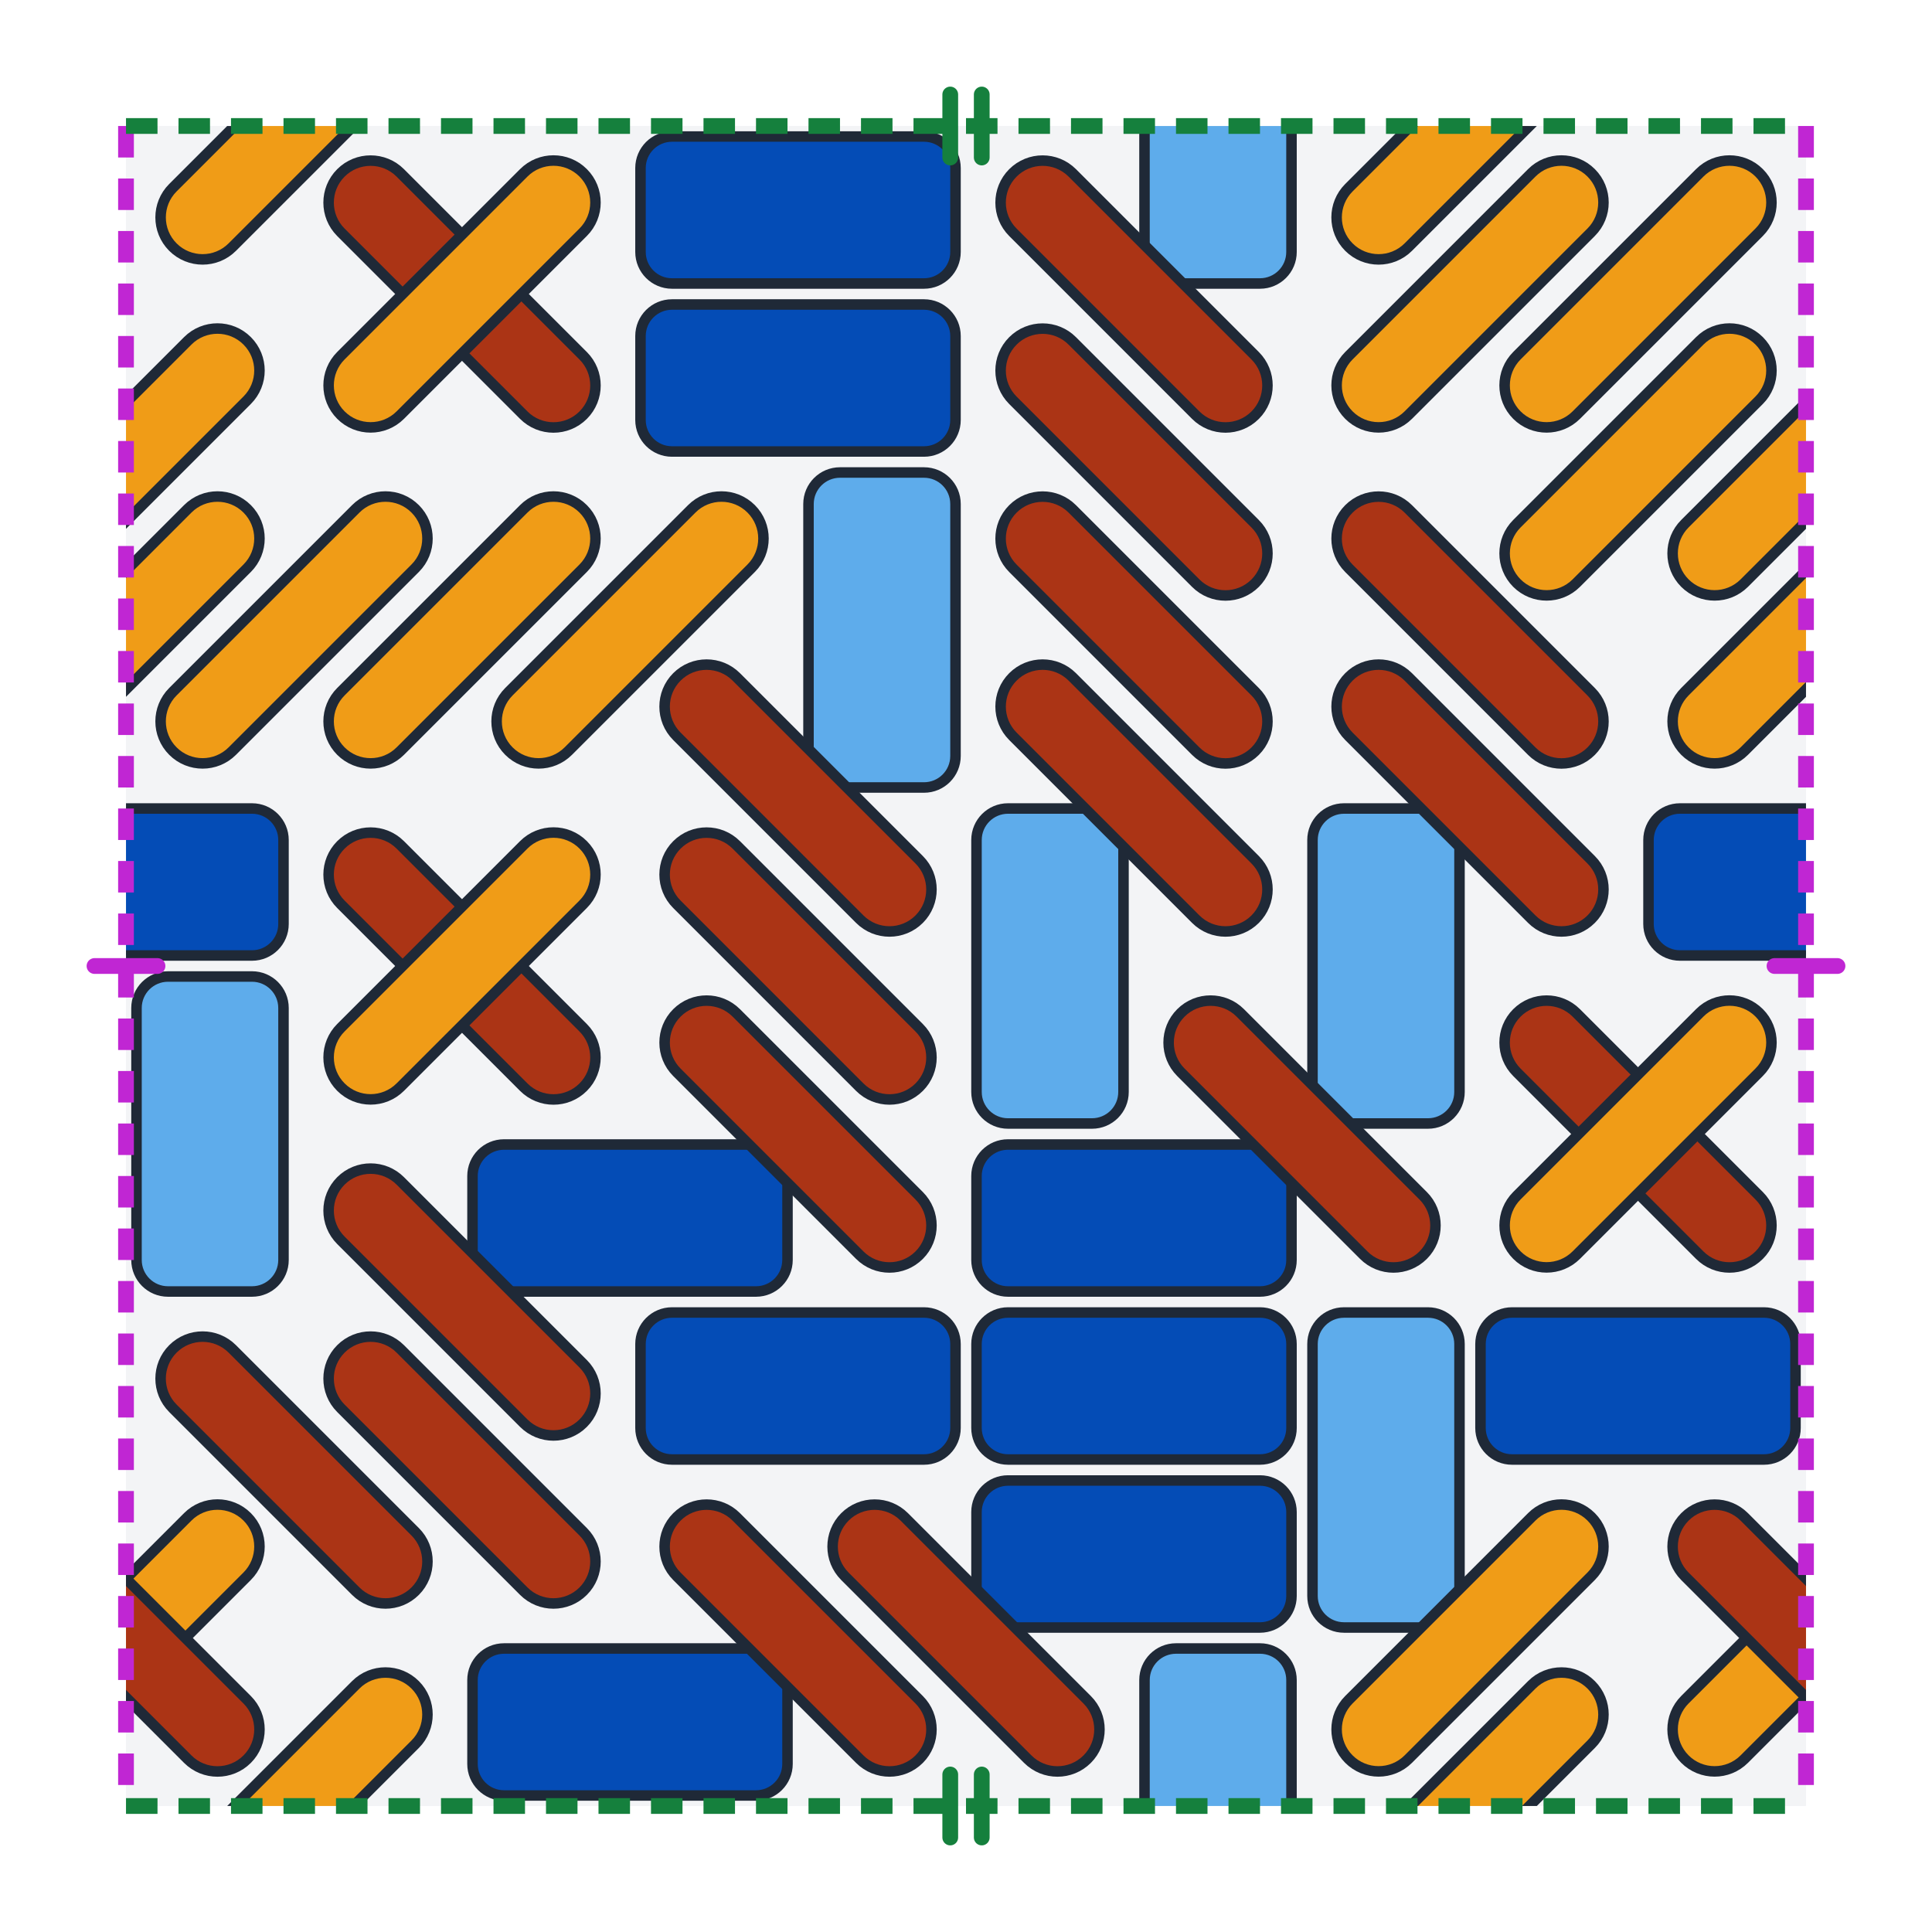
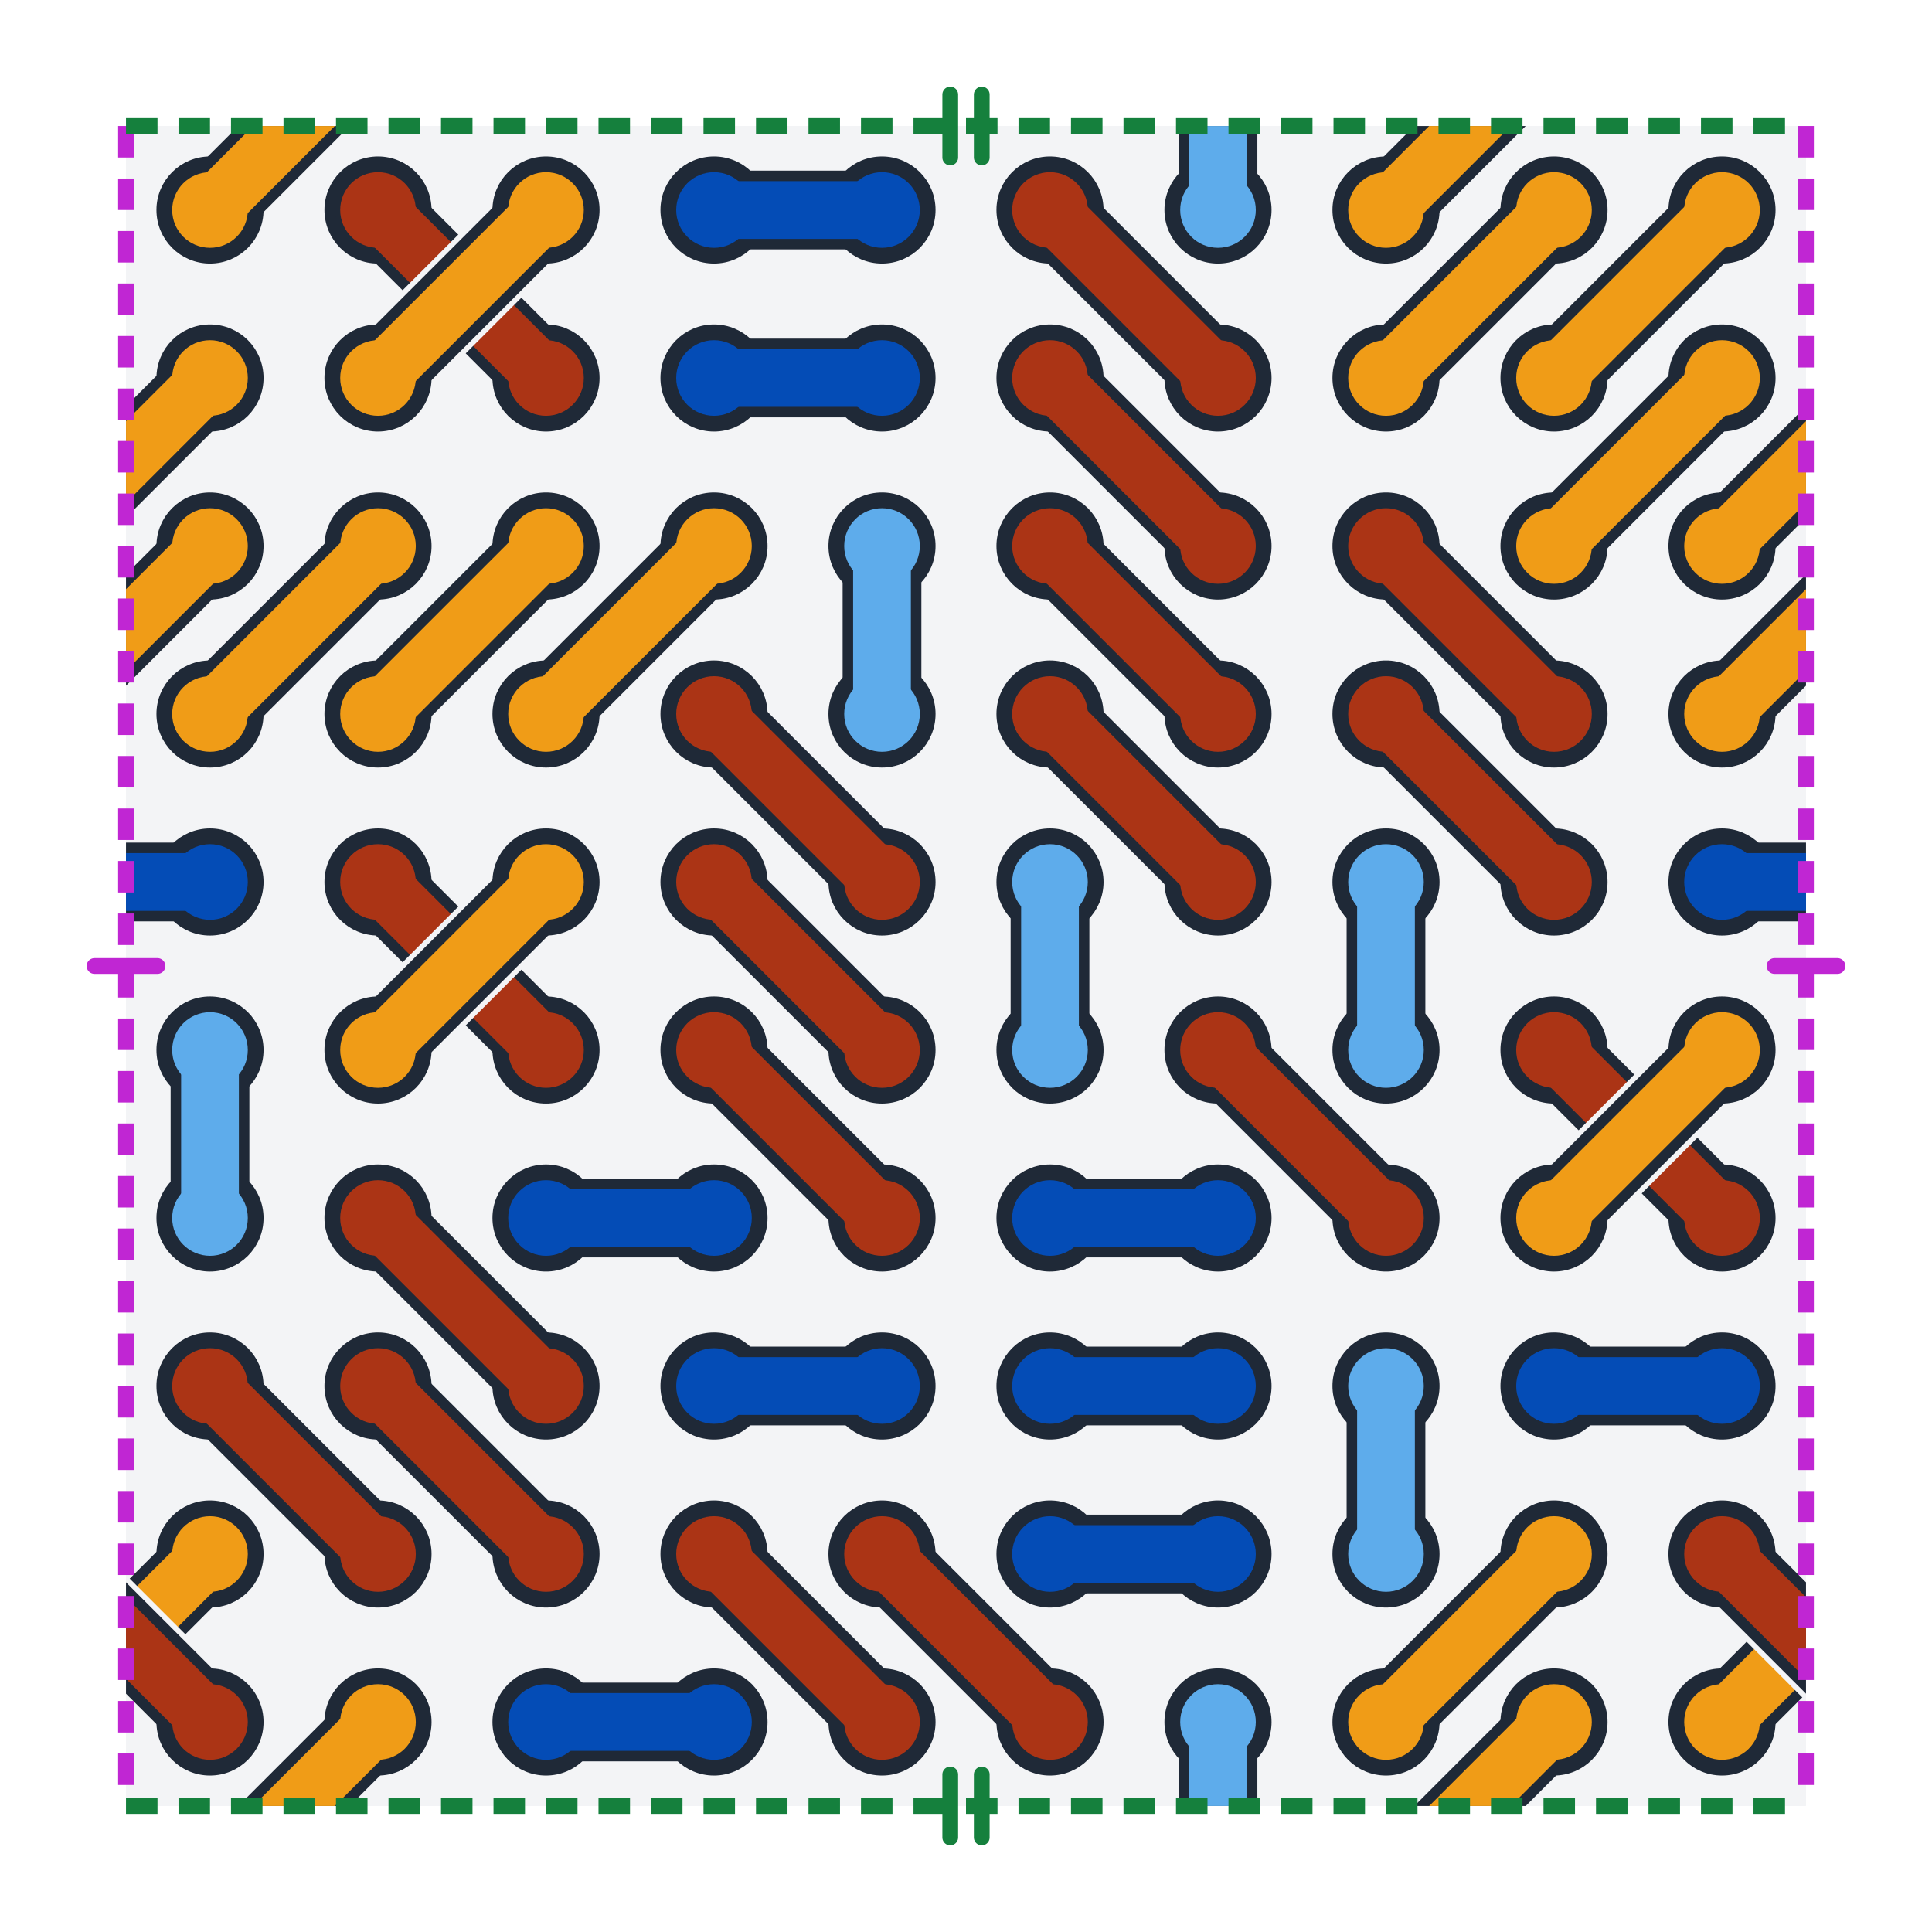
- <svg xmlns="http://www.w3.org/2000/svg" class="blocks" width="184" height="184" viewBox="0 0 184 184">
-   <style>.b{fill:#f3f4f6}text{font:11px monospace;fill:#4b5563;text-anchor:middle}.h,.v{stroke:#1f2937;stroke-width:1}.h{fill:#044cb6}.v{fill:#5eaceb}.d,.a{stroke:#1f2937;stroke-width:1}.d{fill:#ab3415}.a{fill:#f09c17}.s,.t{fill:none;stroke-width:1.5;stroke-dasharray:3 2}.m,.u{fill:none;stroke-width:1.5;stroke-linecap:round}.s,.m{stroke:#c026d3}.t,.u{stroke:#15803d}</style>
+ <svg xmlns="http://www.w3.org/2000/svg" class="dimer" width="184" height="184" viewBox="0 0 184 184">
+   <style>.b{fill:#f3f4f6}text{font:11px monospace;fill:#4b5563;text-anchor:middle}.h,.v,.e{stroke-linecap:round}.e{fill:#1f2937;stroke:#1f2937}.h{fill:#044cb6;stroke:#044cb6}.v{fill:#5eaceb;stroke:#5eaceb}.o{stroke:none}.d,.a{stroke-linecap:round}.d{fill:#ab3415;stroke:#ab3415}.a{fill:#f09c17;stroke:#f09c17}.r{fill:none;stroke:#f3f4f6;stroke-linecap:round}.o{stroke:none}.s,.t{fill:none;stroke-width:1.5;stroke-dasharray:3 2}.m,.u{fill:none;stroke-width:1.5;stroke-linecap:round}.s,.m{stroke:#c026d3}.t,.u{stroke:#15803d}</style>
  <rect class="bg" width="100%" height="100%" fill="#fff" />
  <rect class="b" x="12" y="12" width="160" height="160" />
  <svg x="12" y="12" width="160" height="160" viewBox="12 12 160 160">
-     <rect class="h" x="61" y="13" width="30" height="14" rx="3" />
-     <rect class="h" x="61" y="29" width="30" height="14" rx="3" />
-     <rect class="v" x="77" y="45" width="14" height="30" rx="3" />
-     <rect class="h" x="157" y="77" width="30" height="14" rx="3" />
-     <rect class="h" x="-3" y="77" width="30" height="14" rx="3" />
-     <rect class="v" x="93" y="77" width="14" height="30" rx="3" />
-     <rect class="v" x="125" y="77" width="14" height="30" rx="3" />
-     <rect class="v" x="13" y="93" width="14" height="30" rx="3" />
-     <rect class="h" x="45" y="109" width="30" height="14" rx="3" />
-     <rect class="h" x="93" y="109" width="30" height="14" rx="3" />
-     <rect class="h" x="61" y="125" width="30" height="14" rx="3" />
-     <rect class="h" x="93" y="125" width="30" height="14" rx="3" />
-     <rect class="v" x="125" y="125" width="14" height="30" rx="3" />
-     <rect class="h" x="141" y="125" width="30" height="14" rx="3" />
-     <rect class="h" x="93" y="141" width="30" height="14" rx="3" />
-     <rect class="h" x="45" y="157" width="30" height="14" rx="3" />
-     <rect class="v" x="109" y="157" width="14" height="30" rx="3" />
-     <rect class="v" x="109" y="-3" width="14" height="30" rx="3" />
-     <rect class="d" x="27.69" y="24" width="32.63" height="8" rx="4" transform="rotate(45 44 28)" />
-     <rect class="a" x="27.69" y="24" width="32.63" height="8" rx="4" transform="rotate(-45 44 28)" />
-     <rect class="d" x="91.69" y="24" width="32.63" height="8" rx="4" transform="rotate(45 108 28)" />
-     <rect class="a" x="123.69" y="24" width="32.63" height="8" rx="4" transform="rotate(-45 140 28)" />
-     <rect class="a" x="139.69" y="24" width="32.63" height="8" rx="4" transform="rotate(-45 156 28)" />
-     <rect class="a" x="-4.31" y="40" width="32.63" height="8" rx="4" transform="rotate(-45 12 44)" />
-     <rect class="a" x="155.69" y="40" width="32.63" height="8" rx="4" transform="rotate(-45 172 44)" />
-     <rect class="d" x="91.69" y="40" width="32.63" height="8" rx="4" transform="rotate(45 108 44)" />
-     <rect class="a" x="139.69" y="40" width="32.63" height="8" rx="4" transform="rotate(-45 156 44)" />
-     <rect class="a" x="-4.31" y="56" width="32.63" height="8" rx="4" transform="rotate(-45 12 60)" />
-     <rect class="a" x="155.69" y="56" width="32.63" height="8" rx="4" transform="rotate(-45 172 60)" />
-     <rect class="a" x="11.69" y="56" width="32.63" height="8" rx="4" transform="rotate(-45 28 60)" />
-     <rect class="a" x="27.69" y="56" width="32.63" height="8" rx="4" transform="rotate(-45 44 60)" />
-     <rect class="a" x="43.69" y="56" width="32.63" height="8" rx="4" transform="rotate(-45 60 60)" />
-     <rect class="d" x="91.69" y="56" width="32.63" height="8" rx="4" transform="rotate(45 108 60)" />
-     <rect class="d" x="123.69" y="56" width="32.63" height="8" rx="4" transform="rotate(45 140 60)" />
-     <rect class="d" x="59.69" y="72" width="32.63" height="8" rx="4" transform="rotate(45 76 76)" />
-     <rect class="d" x="91.69" y="72" width="32.63" height="8" rx="4" transform="rotate(45 108 76)" />
-     <rect class="d" x="123.69" y="72" width="32.63" height="8" rx="4" transform="rotate(45 140 76)" />
-     <rect class="d" x="27.69" y="88" width="32.63" height="8" rx="4" transform="rotate(45 44 92)" />
-     <rect class="a" x="27.69" y="88" width="32.63" height="8" rx="4" transform="rotate(-45 44 92)" />
-     <rect class="d" x="59.69" y="88" width="32.63" height="8" rx="4" transform="rotate(45 76 92)" />
-     <rect class="d" x="59.69" y="104" width="32.63" height="8" rx="4" transform="rotate(45 76 108)" />
-     <rect class="d" x="107.69" y="104" width="32.63" height="8" rx="4" transform="rotate(45 124 108)" />
-     <rect class="d" x="139.69" y="104" width="32.63" height="8" rx="4" transform="rotate(45 156 108)" />
-     <rect class="a" x="139.69" y="104" width="32.63" height="8" rx="4" transform="rotate(-45 156 108)" />
-     <rect class="d" x="27.69" y="120" width="32.63" height="8" rx="4" transform="rotate(45 44 124)" />
-     <rect class="d" x="11.69" y="136" width="32.63" height="8" rx="4" transform="rotate(45 28 140)" />
-     <rect class="d" x="27.69" y="136" width="32.63" height="8" rx="4" transform="rotate(45 44 140)" />
-     <rect class="a" x="-4.31" y="152" width="32.63" height="8" rx="4" transform="rotate(-45 12 156)" />
-     <rect class="a" x="155.69" y="152" width="32.63" height="8" rx="4" transform="rotate(-45 172 156)" />
-     <rect class="d" x="59.69" y="152" width="32.63" height="8" rx="4" transform="rotate(45 76 156)" />
-     <rect class="d" x="75.69" y="152" width="32.63" height="8" rx="4" transform="rotate(45 92 156)" />
-     <rect class="a" x="123.69" y="152" width="32.63" height="8" rx="4" transform="rotate(-45 140 156)" />
-     <rect class="d" x="155.69" y="152" width="32.63" height="8" rx="4" transform="rotate(45 172 156)" />
-     <rect class="d" x="-4.31" y="152" width="32.63" height="8" rx="4" transform="rotate(45 12 156)" />
-     <rect class="a" x="11.69" y="168" width="32.63" height="8" rx="4" transform="rotate(-45 28 172)" />
-     <rect class="a" x="11.69" y="8" width="32.63" height="8" rx="4" transform="rotate(-45 28 12)" />
-     <rect class="a" x="123.69" y="168" width="32.63" height="8" rx="4" transform="rotate(-45 140 172)" />
-     <rect class="a" x="123.69" y="8" width="32.63" height="8" rx="4" transform="rotate(-45 140 12)" />
+     <path class="e" d="M68 20L84 20" stroke-width="7.5" />
+     <circle class="e" cx="68" cy="20" r="4.6" />
+     <circle class="e" cx="84" cy="20" r="4.6" />
+     <path class="h" d="M68 20L84 20" stroke-width="5.5" />
+     <circle class="h o" cx="68" cy="20" r="3.6" />
+     <circle class="h o" cx="84" cy="20" r="3.6" />
+     <path class="e" d="M68 36L84 36" stroke-width="7.5" />
+     <circle class="e" cx="68" cy="36" r="4.6" />
+     <circle class="e" cx="84" cy="36" r="4.6" />
+     <path class="h" d="M68 36L84 36" stroke-width="5.5" />
+     <circle class="h o" cx="68" cy="36" r="3.6" />
+     <circle class="h o" cx="84" cy="36" r="3.6" />
+     <path class="e" d="M84 52L84 68" stroke-width="7.5" />
+     <circle class="e" cx="84" cy="52" r="4.6" />
+     <circle class="e" cx="84" cy="68" r="4.6" />
+     <path class="v" d="M84 52L84 68" stroke-width="5.5" />
+     <circle class="v o" cx="84" cy="52" r="3.6" />
+     <circle class="v o" cx="84" cy="68" r="3.6" />
+     <path class="e" d="M164 84L180 84" stroke-width="7.5" />
+     <circle class="e" cx="164" cy="84" r="4.6" />
+     <circle class="e" cx="180" cy="84" r="4.6" />
+     <path class="h" d="M164 84L180 84" stroke-width="5.5" />
+     <circle class="h o" cx="164" cy="84" r="3.6" />
+     <circle class="h o" cx="180" cy="84" r="3.6" />
+     <path class="e" d="M4 84L20 84" stroke-width="7.5" />
+     <circle class="e" cx="4" cy="84" r="4.6" />
+     <circle class="e" cx="20" cy="84" r="4.6" />
+     <path class="h" d="M4 84L20 84" stroke-width="5.5" />
+     <circle class="h o" cx="4" cy="84" r="3.6" />
+     <circle class="h o" cx="20" cy="84" r="3.6" />
+     <path class="e" d="M100 84L100 100" stroke-width="7.5" />
+     <circle class="e" cx="100" cy="84" r="4.6" />
+     <circle class="e" cx="100" cy="100" r="4.6" />
+     <path class="v" d="M100 84L100 100" stroke-width="5.5" />
+     <circle class="v o" cx="100" cy="84" r="3.6" />
+     <circle class="v o" cx="100" cy="100" r="3.6" />
+     <path class="e" d="M132 84L132 100" stroke-width="7.5" />
+     <circle class="e" cx="132" cy="84" r="4.6" />
+     <circle class="e" cx="132" cy="100" r="4.6" />
+     <path class="v" d="M132 84L132 100" stroke-width="5.5" />
+     <circle class="v o" cx="132" cy="84" r="3.6" />
+     <circle class="v o" cx="132" cy="100" r="3.6" />
+     <path class="e" d="M20 100L20 116" stroke-width="7.5" />
+     <circle class="e" cx="20" cy="100" r="4.6" />
+     <circle class="e" cx="20" cy="116" r="4.6" />
+     <path class="v" d="M20 100L20 116" stroke-width="5.5" />
+     <circle class="v o" cx="20" cy="100" r="3.6" />
+     <circle class="v o" cx="20" cy="116" r="3.6" />
+     <path class="e" d="M52 116L68 116" stroke-width="7.5" />
+     <circle class="e" cx="52" cy="116" r="4.6" />
+     <circle class="e" cx="68" cy="116" r="4.6" />
+     <path class="h" d="M52 116L68 116" stroke-width="5.5" />
+     <circle class="h o" cx="52" cy="116" r="3.6" />
+     <circle class="h o" cx="68" cy="116" r="3.6" />
+     <path class="e" d="M100 116L116 116" stroke-width="7.5" />
+     <circle class="e" cx="100" cy="116" r="4.6" />
+     <circle class="e" cx="116" cy="116" r="4.6" />
+     <path class="h" d="M100 116L116 116" stroke-width="5.5" />
+     <circle class="h o" cx="100" cy="116" r="3.6" />
+     <circle class="h o" cx="116" cy="116" r="3.6" />
+     <path class="e" d="M68 132L84 132" stroke-width="7.5" />
+     <circle class="e" cx="68" cy="132" r="4.6" />
+     <circle class="e" cx="84" cy="132" r="4.6" />
+     <path class="h" d="M68 132L84 132" stroke-width="5.5" />
+     <circle class="h o" cx="68" cy="132" r="3.6" />
+     <circle class="h o" cx="84" cy="132" r="3.6" />
+     <path class="e" d="M100 132L116 132" stroke-width="7.5" />
+     <circle class="e" cx="100" cy="132" r="4.6" />
+     <circle class="e" cx="116" cy="132" r="4.6" />
+     <path class="h" d="M100 132L116 132" stroke-width="5.5" />
+     <circle class="h o" cx="100" cy="132" r="3.6" />
+     <circle class="h o" cx="116" cy="132" r="3.6" />
+     <path class="e" d="M132 132L132 148" stroke-width="7.5" />
+     <circle class="e" cx="132" cy="132" r="4.6" />
+     <circle class="e" cx="132" cy="148" r="4.6" />
+     <path class="v" d="M132 132L132 148" stroke-width="5.5" />
+     <circle class="v o" cx="132" cy="132" r="3.6" />
+     <circle class="v o" cx="132" cy="148" r="3.6" />
+     <path class="e" d="M148 132L164 132" stroke-width="7.5" />
+     <circle class="e" cx="148" cy="132" r="4.6" />
+     <circle class="e" cx="164" cy="132" r="4.6" />
+     <path class="h" d="M148 132L164 132" stroke-width="5.5" />
+     <circle class="h o" cx="148" cy="132" r="3.6" />
+     <circle class="h o" cx="164" cy="132" r="3.6" />
+     <path class="e" d="M100 148L116 148" stroke-width="7.5" />
+     <circle class="e" cx="100" cy="148" r="4.6" />
+     <circle class="e" cx="116" cy="148" r="4.6" />
+     <path class="h" d="M100 148L116 148" stroke-width="5.5" />
+     <circle class="h o" cx="100" cy="148" r="3.6" />
+     <circle class="h o" cx="116" cy="148" r="3.6" />
+     <path class="e" d="M52 164L68 164" stroke-width="7.5" />
+     <circle class="e" cx="52" cy="164" r="4.6" />
+     <circle class="e" cx="68" cy="164" r="4.6" />
+     <path class="h" d="M52 164L68 164" stroke-width="5.5" />
+     <circle class="h o" cx="52" cy="164" r="3.6" />
+     <circle class="h o" cx="68" cy="164" r="3.6" />
+     <path class="e" d="M116 164L116 180" stroke-width="7.5" />
+     <circle class="e" cx="116" cy="164" r="4.6" />
+     <circle class="e" cx="116" cy="180" r="4.6" />
+     <path class="v" d="M116 164L116 180" stroke-width="5.5" />
+     <circle class="v o" cx="116" cy="164" r="3.6" />
+     <circle class="v o" cx="116" cy="180" r="3.6" />
+     <path class="e" d="M116 4L116 20" stroke-width="7.5" />
+     <circle class="e" cx="116" cy="4" r="4.6" />
+     <circle class="e" cx="116" cy="20" r="4.6" />
+     <path class="v" d="M116 4L116 20" stroke-width="5.5" />
+     <circle class="v o" cx="116" cy="4" r="3.6" />
+     <circle class="v o" cx="116" cy="20" r="3.6" />
+     <path class="r" d="M36 20L52 36" stroke-width="8.5" />
+     <path class="e" d="M36 20L52 36" stroke-width="7.5" />
+     <circle class="e" cx="36" cy="20" r="4.6" />
+     <circle class="e" cx="52" cy="36" r="4.6" />
+     <path class="d" d="M36 20L52 36" stroke-width="5.5" />
+     <circle class="d o" cx="36" cy="20" r="3.6" />
+     <circle class="d o" cx="52" cy="36" r="3.6" />
+     <path class="r" d="M52 20L36 36" stroke-width="8.5" />
+     <path class="e" d="M52 20L36 36" stroke-width="7.5" />
+     <circle class="e" cx="52" cy="20" r="4.6" />
+     <circle class="e" cx="36" cy="36" r="4.6" />
+     <path class="a" d="M52 20L36 36" stroke-width="5.5" />
+     <circle class="a o" cx="52" cy="20" r="3.6" />
+     <circle class="a o" cx="36" cy="36" r="3.6" />
+     <path class="r" d="M100 20L116 36" stroke-width="8.5" />
+     <path class="e" d="M100 20L116 36" stroke-width="7.5" />
+     <circle class="e" cx="100" cy="20" r="4.6" />
+     <circle class="e" cx="116" cy="36" r="4.6" />
+     <path class="d" d="M100 20L116 36" stroke-width="5.5" />
+     <circle class="d o" cx="100" cy="20" r="3.6" />
+     <circle class="d o" cx="116" cy="36" r="3.6" />
+     <path class="r" d="M148 20L132 36" stroke-width="8.5" />
+     <path class="e" d="M148 20L132 36" stroke-width="7.5" />
+     <circle class="e" cx="148" cy="20" r="4.6" />
+     <circle class="e" cx="132" cy="36" r="4.6" />
+     <path class="a" d="M148 20L132 36" stroke-width="5.5" />
+     <circle class="a o" cx="148" cy="20" r="3.6" />
+     <circle class="a o" cx="132" cy="36" r="3.6" />
+     <path class="r" d="M164 20L148 36" stroke-width="8.5" />
+     <path class="e" d="M164 20L148 36" stroke-width="7.5" />
+     <circle class="e" cx="164" cy="20" r="4.6" />
+     <circle class="e" cx="148" cy="36" r="4.6" />
+     <path class="a" d="M164 20L148 36" stroke-width="5.5" />
+     <circle class="a o" cx="164" cy="20" r="3.6" />
+     <circle class="a o" cx="148" cy="36" r="3.6" />
+     <path class="r" d="M20 36L4 52" stroke-width="8.5" />
+     <path class="e" d="M20 36L4 52" stroke-width="7.5" />
+     <circle class="e" cx="20" cy="36" r="4.6" />
+     <circle class="e" cx="4" cy="52" r="4.6" />
+     <path class="a" d="M20 36L4 52" stroke-width="5.5" />
+     <circle class="a o" cx="20" cy="36" r="3.6" />
+     <circle class="a o" cx="4" cy="52" r="3.6" />
+     <path class="r" d="M180 36L164 52" stroke-width="8.5" />
+     <path class="e" d="M180 36L164 52" stroke-width="7.5" />
+     <circle class="e" cx="180" cy="36" r="4.6" />
+     <circle class="e" cx="164" cy="52" r="4.6" />
+     <path class="a" d="M180 36L164 52" stroke-width="5.5" />
+     <circle class="a o" cx="180" cy="36" r="3.6" />
+     <circle class="a o" cx="164" cy="52" r="3.6" />
+     <path class="r" d="M100 36L116 52" stroke-width="8.5" />
+     <path class="e" d="M100 36L116 52" stroke-width="7.5" />
+     <circle class="e" cx="100" cy="36" r="4.6" />
+     <circle class="e" cx="116" cy="52" r="4.6" />
+     <path class="d" d="M100 36L116 52" stroke-width="5.5" />
+     <circle class="d o" cx="100" cy="36" r="3.6" />
+     <circle class="d o" cx="116" cy="52" r="3.6" />
+     <path class="r" d="M164 36L148 52" stroke-width="8.5" />
+     <path class="e" d="M164 36L148 52" stroke-width="7.5" />
+     <circle class="e" cx="164" cy="36" r="4.6" />
+     <circle class="e" cx="148" cy="52" r="4.6" />
+     <path class="a" d="M164 36L148 52" stroke-width="5.5" />
+     <circle class="a o" cx="164" cy="36" r="3.6" />
+     <circle class="a o" cx="148" cy="52" r="3.6" />
+     <path class="r" d="M20 52L4 68" stroke-width="8.5" />
+     <path class="e" d="M20 52L4 68" stroke-width="7.5" />
+     <circle class="e" cx="20" cy="52" r="4.6" />
+     <circle class="e" cx="4" cy="68" r="4.6" />
+     <path class="a" d="M20 52L4 68" stroke-width="5.5" />
+     <circle class="a o" cx="20" cy="52" r="3.6" />
+     <circle class="a o" cx="4" cy="68" r="3.6" />
+     <path class="r" d="M180 52L164 68" stroke-width="8.5" />
+     <path class="e" d="M180 52L164 68" stroke-width="7.5" />
+     <circle class="e" cx="180" cy="52" r="4.6" />
+     <circle class="e" cx="164" cy="68" r="4.6" />
+     <path class="a" d="M180 52L164 68" stroke-width="5.5" />
+     <circle class="a o" cx="180" cy="52" r="3.6" />
+     <circle class="a o" cx="164" cy="68" r="3.6" />
+     <path class="r" d="M36 52L20 68" stroke-width="8.5" />
+     <path class="e" d="M36 52L20 68" stroke-width="7.5" />
+     <circle class="e" cx="36" cy="52" r="4.6" />
+     <circle class="e" cx="20" cy="68" r="4.6" />
+     <path class="a" d="M36 52L20 68" stroke-width="5.5" />
+     <circle class="a o" cx="36" cy="52" r="3.6" />
+     <circle class="a o" cx="20" cy="68" r="3.6" />
+     <path class="r" d="M52 52L36 68" stroke-width="8.5" />
+     <path class="e" d="M52 52L36 68" stroke-width="7.5" />
+     <circle class="e" cx="52" cy="52" r="4.6" />
+     <circle class="e" cx="36" cy="68" r="4.6" />
+     <path class="a" d="M52 52L36 68" stroke-width="5.5" />
+     <circle class="a o" cx="52" cy="52" r="3.6" />
+     <circle class="a o" cx="36" cy="68" r="3.6" />
+     <path class="r" d="M68 52L52 68" stroke-width="8.5" />
+     <path class="e" d="M68 52L52 68" stroke-width="7.5" />
+     <circle class="e" cx="68" cy="52" r="4.6" />
+     <circle class="e" cx="52" cy="68" r="4.6" />
+     <path class="a" d="M68 52L52 68" stroke-width="5.5" />
+     <circle class="a o" cx="68" cy="52" r="3.6" />
+     <circle class="a o" cx="52" cy="68" r="3.6" />
+     <path class="r" d="M100 52L116 68" stroke-width="8.5" />
+     <path class="e" d="M100 52L116 68" stroke-width="7.5" />
+     <circle class="e" cx="100" cy="52" r="4.6" />
+     <circle class="e" cx="116" cy="68" r="4.6" />
+     <path class="d" d="M100 52L116 68" stroke-width="5.5" />
+     <circle class="d o" cx="100" cy="52" r="3.6" />
+     <circle class="d o" cx="116" cy="68" r="3.6" />
+     <path class="r" d="M132 52L148 68" stroke-width="8.5" />
+     <path class="e" d="M132 52L148 68" stroke-width="7.5" />
+     <circle class="e" cx="132" cy="52" r="4.6" />
+     <circle class="e" cx="148" cy="68" r="4.6" />
+     <path class="d" d="M132 52L148 68" stroke-width="5.5" />
+     <circle class="d o" cx="132" cy="52" r="3.6" />
+     <circle class="d o" cx="148" cy="68" r="3.6" />
+     <path class="r" d="M68 68L84 84" stroke-width="8.5" />
+     <path class="e" d="M68 68L84 84" stroke-width="7.5" />
+     <circle class="e" cx="68" cy="68" r="4.6" />
+     <circle class="e" cx="84" cy="84" r="4.6" />
+     <path class="d" d="M68 68L84 84" stroke-width="5.5" />
+     <circle class="d o" cx="68" cy="68" r="3.6" />
+     <circle class="d o" cx="84" cy="84" r="3.6" />
+     <path class="r" d="M100 68L116 84" stroke-width="8.5" />
+     <path class="e" d="M100 68L116 84" stroke-width="7.5" />
+     <circle class="e" cx="100" cy="68" r="4.6" />
+     <circle class="e" cx="116" cy="84" r="4.6" />
+     <path class="d" d="M100 68L116 84" stroke-width="5.5" />
+     <circle class="d o" cx="100" cy="68" r="3.6" />
+     <circle class="d o" cx="116" cy="84" r="3.6" />
+     <path class="r" d="M132 68L148 84" stroke-width="8.5" />
+     <path class="e" d="M132 68L148 84" stroke-width="7.5" />
+     <circle class="e" cx="132" cy="68" r="4.6" />
+     <circle class="e" cx="148" cy="84" r="4.6" />
+     <path class="d" d="M132 68L148 84" stroke-width="5.5" />
+     <circle class="d o" cx="132" cy="68" r="3.6" />
+     <circle class="d o" cx="148" cy="84" r="3.6" />
+     <path class="r" d="M36 84L52 100" stroke-width="8.5" />
+     <path class="e" d="M36 84L52 100" stroke-width="7.5" />
+     <circle class="e" cx="36" cy="84" r="4.6" />
+     <circle class="e" cx="52" cy="100" r="4.6" />
+     <path class="d" d="M36 84L52 100" stroke-width="5.5" />
+     <circle class="d o" cx="36" cy="84" r="3.6" />
+     <circle class="d o" cx="52" cy="100" r="3.6" />
+     <path class="r" d="M52 84L36 100" stroke-width="8.5" />
+     <path class="e" d="M52 84L36 100" stroke-width="7.5" />
+     <circle class="e" cx="52" cy="84" r="4.6" />
+     <circle class="e" cx="36" cy="100" r="4.6" />
+     <path class="a" d="M52 84L36 100" stroke-width="5.5" />
+     <circle class="a o" cx="52" cy="84" r="3.6" />
+     <circle class="a o" cx="36" cy="100" r="3.6" />
+     <path class="r" d="M68 84L84 100" stroke-width="8.5" />
+     <path class="e" d="M68 84L84 100" stroke-width="7.5" />
+     <circle class="e" cx="68" cy="84" r="4.6" />
+     <circle class="e" cx="84" cy="100" r="4.6" />
+     <path class="d" d="M68 84L84 100" stroke-width="5.5" />
+     <circle class="d o" cx="68" cy="84" r="3.6" />
+     <circle class="d o" cx="84" cy="100" r="3.6" />
+     <path class="r" d="M68 100L84 116" stroke-width="8.5" />
+     <path class="e" d="M68 100L84 116" stroke-width="7.5" />
+     <circle class="e" cx="68" cy="100" r="4.6" />
+     <circle class="e" cx="84" cy="116" r="4.6" />
+     <path class="d" d="M68 100L84 116" stroke-width="5.5" />
+     <circle class="d o" cx="68" cy="100" r="3.6" />
+     <circle class="d o" cx="84" cy="116" r="3.6" />
+     <path class="r" d="M116 100L132 116" stroke-width="8.5" />
+     <path class="e" d="M116 100L132 116" stroke-width="7.5" />
+     <circle class="e" cx="116" cy="100" r="4.6" />
+     <circle class="e" cx="132" cy="116" r="4.6" />
+     <path class="d" d="M116 100L132 116" stroke-width="5.5" />
+     <circle class="d o" cx="116" cy="100" r="3.6" />
+     <circle class="d o" cx="132" cy="116" r="3.6" />
+     <path class="r" d="M148 100L164 116" stroke-width="8.5" />
+     <path class="e" d="M148 100L164 116" stroke-width="7.5" />
+     <circle class="e" cx="148" cy="100" r="4.6" />
+     <circle class="e" cx="164" cy="116" r="4.6" />
+     <path class="d" d="M148 100L164 116" stroke-width="5.5" />
+     <circle class="d o" cx="148" cy="100" r="3.6" />
+     <circle class="d o" cx="164" cy="116" r="3.6" />
+     <path class="r" d="M164 100L148 116" stroke-width="8.5" />
+     <path class="e" d="M164 100L148 116" stroke-width="7.5" />
+     <circle class="e" cx="164" cy="100" r="4.6" />
+     <circle class="e" cx="148" cy="116" r="4.6" />
+     <path class="a" d="M164 100L148 116" stroke-width="5.5" />
+     <circle class="a o" cx="164" cy="100" r="3.6" />
+     <circle class="a o" cx="148" cy="116" r="3.6" />
+     <path class="r" d="M36 116L52 132" stroke-width="8.5" />
+     <path class="e" d="M36 116L52 132" stroke-width="7.5" />
+     <circle class="e" cx="36" cy="116" r="4.6" />
+     <circle class="e" cx="52" cy="132" r="4.6" />
+     <path class="d" d="M36 116L52 132" stroke-width="5.5" />
+     <circle class="d o" cx="36" cy="116" r="3.6" />
+     <circle class="d o" cx="52" cy="132" r="3.6" />
+     <path class="r" d="M20 132L36 148" stroke-width="8.5" />
+     <path class="e" d="M20 132L36 148" stroke-width="7.5" />
+     <circle class="e" cx="20" cy="132" r="4.6" />
+     <circle class="e" cx="36" cy="148" r="4.6" />
+     <path class="d" d="M20 132L36 148" stroke-width="5.5" />
+     <circle class="d o" cx="20" cy="132" r="3.6" />
+     <circle class="d o" cx="36" cy="148" r="3.6" />
+     <path class="r" d="M36 132L52 148" stroke-width="8.5" />
+     <path class="e" d="M36 132L52 148" stroke-width="7.5" />
+     <circle class="e" cx="36" cy="132" r="4.6" />
+     <circle class="e" cx="52" cy="148" r="4.6" />
+     <path class="d" d="M36 132L52 148" stroke-width="5.5" />
+     <circle class="d o" cx="36" cy="132" r="3.6" />
+     <circle class="d o" cx="52" cy="148" r="3.6" />
+     <path class="r" d="M20 148L4 164" stroke-width="8.5" />
+     <path class="e" d="M20 148L4 164" stroke-width="7.5" />
+     <circle class="e" cx="20" cy="148" r="4.6" />
+     <circle class="e" cx="4" cy="164" r="4.6" />
+     <path class="a" d="M20 148L4 164" stroke-width="5.5" />
+     <circle class="a o" cx="20" cy="148" r="3.6" />
+     <circle class="a o" cx="4" cy="164" r="3.6" />
+     <path class="r" d="M180 148L164 164" stroke-width="8.5" />
+     <path class="e" d="M180 148L164 164" stroke-width="7.5" />
+     <circle class="e" cx="180" cy="148" r="4.6" />
+     <circle class="e" cx="164" cy="164" r="4.6" />
+     <path class="a" d="M180 148L164 164" stroke-width="5.5" />
+     <circle class="a o" cx="180" cy="148" r="3.6" />
+     <circle class="a o" cx="164" cy="164" r="3.6" />
+     <path class="r" d="M68 148L84 164" stroke-width="8.5" />
+     <path class="e" d="M68 148L84 164" stroke-width="7.5" />
+     <circle class="e" cx="68" cy="148" r="4.6" />
+     <circle class="e" cx="84" cy="164" r="4.6" />
+     <path class="d" d="M68 148L84 164" stroke-width="5.5" />
+     <circle class="d o" cx="68" cy="148" r="3.6" />
+     <circle class="d o" cx="84" cy="164" r="3.6" />
+     <path class="r" d="M84 148L100 164" stroke-width="8.5" />
+     <path class="e" d="M84 148L100 164" stroke-width="7.5" />
+     <circle class="e" cx="84" cy="148" r="4.6" />
+     <circle class="e" cx="100" cy="164" r="4.6" />
+     <path class="d" d="M84 148L100 164" stroke-width="5.5" />
+     <circle class="d o" cx="84" cy="148" r="3.6" />
+     <circle class="d o" cx="100" cy="164" r="3.6" />
+     <path class="r" d="M148 148L132 164" stroke-width="8.5" />
+     <path class="e" d="M148 148L132 164" stroke-width="7.5" />
+     <circle class="e" cx="148" cy="148" r="4.6" />
+     <circle class="e" cx="132" cy="164" r="4.6" />
+     <path class="a" d="M148 148L132 164" stroke-width="5.5" />
+     <circle class="a o" cx="148" cy="148" r="3.6" />
+     <circle class="a o" cx="132" cy="164" r="3.6" />
+     <path class="r" d="M164 148L180 164" stroke-width="8.5" />
+     <path class="e" d="M164 148L180 164" stroke-width="7.5" />
+     <circle class="e" cx="164" cy="148" r="4.6" />
+     <circle class="e" cx="180" cy="164" r="4.6" />
+     <path class="d" d="M164 148L180 164" stroke-width="5.5" />
+     <circle class="d o" cx="164" cy="148" r="3.6" />
+     <circle class="d o" cx="180" cy="164" r="3.6" />
+     <path class="r" d="M4 148L20 164" stroke-width="8.5" />
+     <path class="e" d="M4 148L20 164" stroke-width="7.5" />
+     <circle class="e" cx="4" cy="148" r="4.6" />
+     <circle class="e" cx="20" cy="164" r="4.6" />
+     <path class="d" d="M4 148L20 164" stroke-width="5.5" />
+     <circle class="d o" cx="4" cy="148" r="3.6" />
+     <circle class="d o" cx="20" cy="164" r="3.6" />
+     <path class="r" d="M36 164L20 180" stroke-width="8.5" />
+     <path class="e" d="M36 164L20 180" stroke-width="7.5" />
+     <circle class="e" cx="36" cy="164" r="4.6" />
+     <circle class="e" cx="20" cy="180" r="4.6" />
+     <path class="a" d="M36 164L20 180" stroke-width="5.5" />
+     <circle class="a o" cx="36" cy="164" r="3.6" />
+     <circle class="a o" cx="20" cy="180" r="3.6" />
+     <path class="r" d="M36 4L20 20" stroke-width="8.5" />
+     <path class="e" d="M36 4L20 20" stroke-width="7.5" />
+     <circle class="e" cx="36" cy="4" r="4.6" />
+     <circle class="e" cx="20" cy="20" r="4.6" />
+     <path class="a" d="M36 4L20 20" stroke-width="5.5" />
+     <circle class="a o" cx="36" cy="4" r="3.6" />
+     <circle class="a o" cx="20" cy="20" r="3.6" />
+     <path class="r" d="M148 164L132 180" stroke-width="8.5" />
+     <path class="e" d="M148 164L132 180" stroke-width="7.5" />
+     <circle class="e" cx="148" cy="164" r="4.6" />
+     <circle class="e" cx="132" cy="180" r="4.6" />
+     <path class="a" d="M148 164L132 180" stroke-width="5.5" />
+     <circle class="a o" cx="148" cy="164" r="3.6" />
+     <circle class="a o" cx="132" cy="180" r="3.6" />
+     <path class="r" d="M148 4L132 20" stroke-width="8.5" />
+     <path class="e" d="M148 4L132 20" stroke-width="7.5" />
+     <circle class="e" cx="148" cy="4" r="4.6" />
+     <circle class="e" cx="132" cy="20" r="4.6" />
+     <path class="a" d="M148 4L132 20" stroke-width="5.5" />
+     <circle class="a o" cx="148" cy="4" r="3.6" />
+     <circle class="a o" cx="132" cy="20" r="3.6" />
  </svg>
  <path class="s" d="M12 12V172M172 12V172" />
  <path class="m" d="M9 92H15M169 92H175" />
  <path class="t" d="M12 12H172M12 172H172" />
  <path class="u" d="M90.5 9V15M90.5 169V175M93.5 9V15M93.5 169V175" />
</svg>
